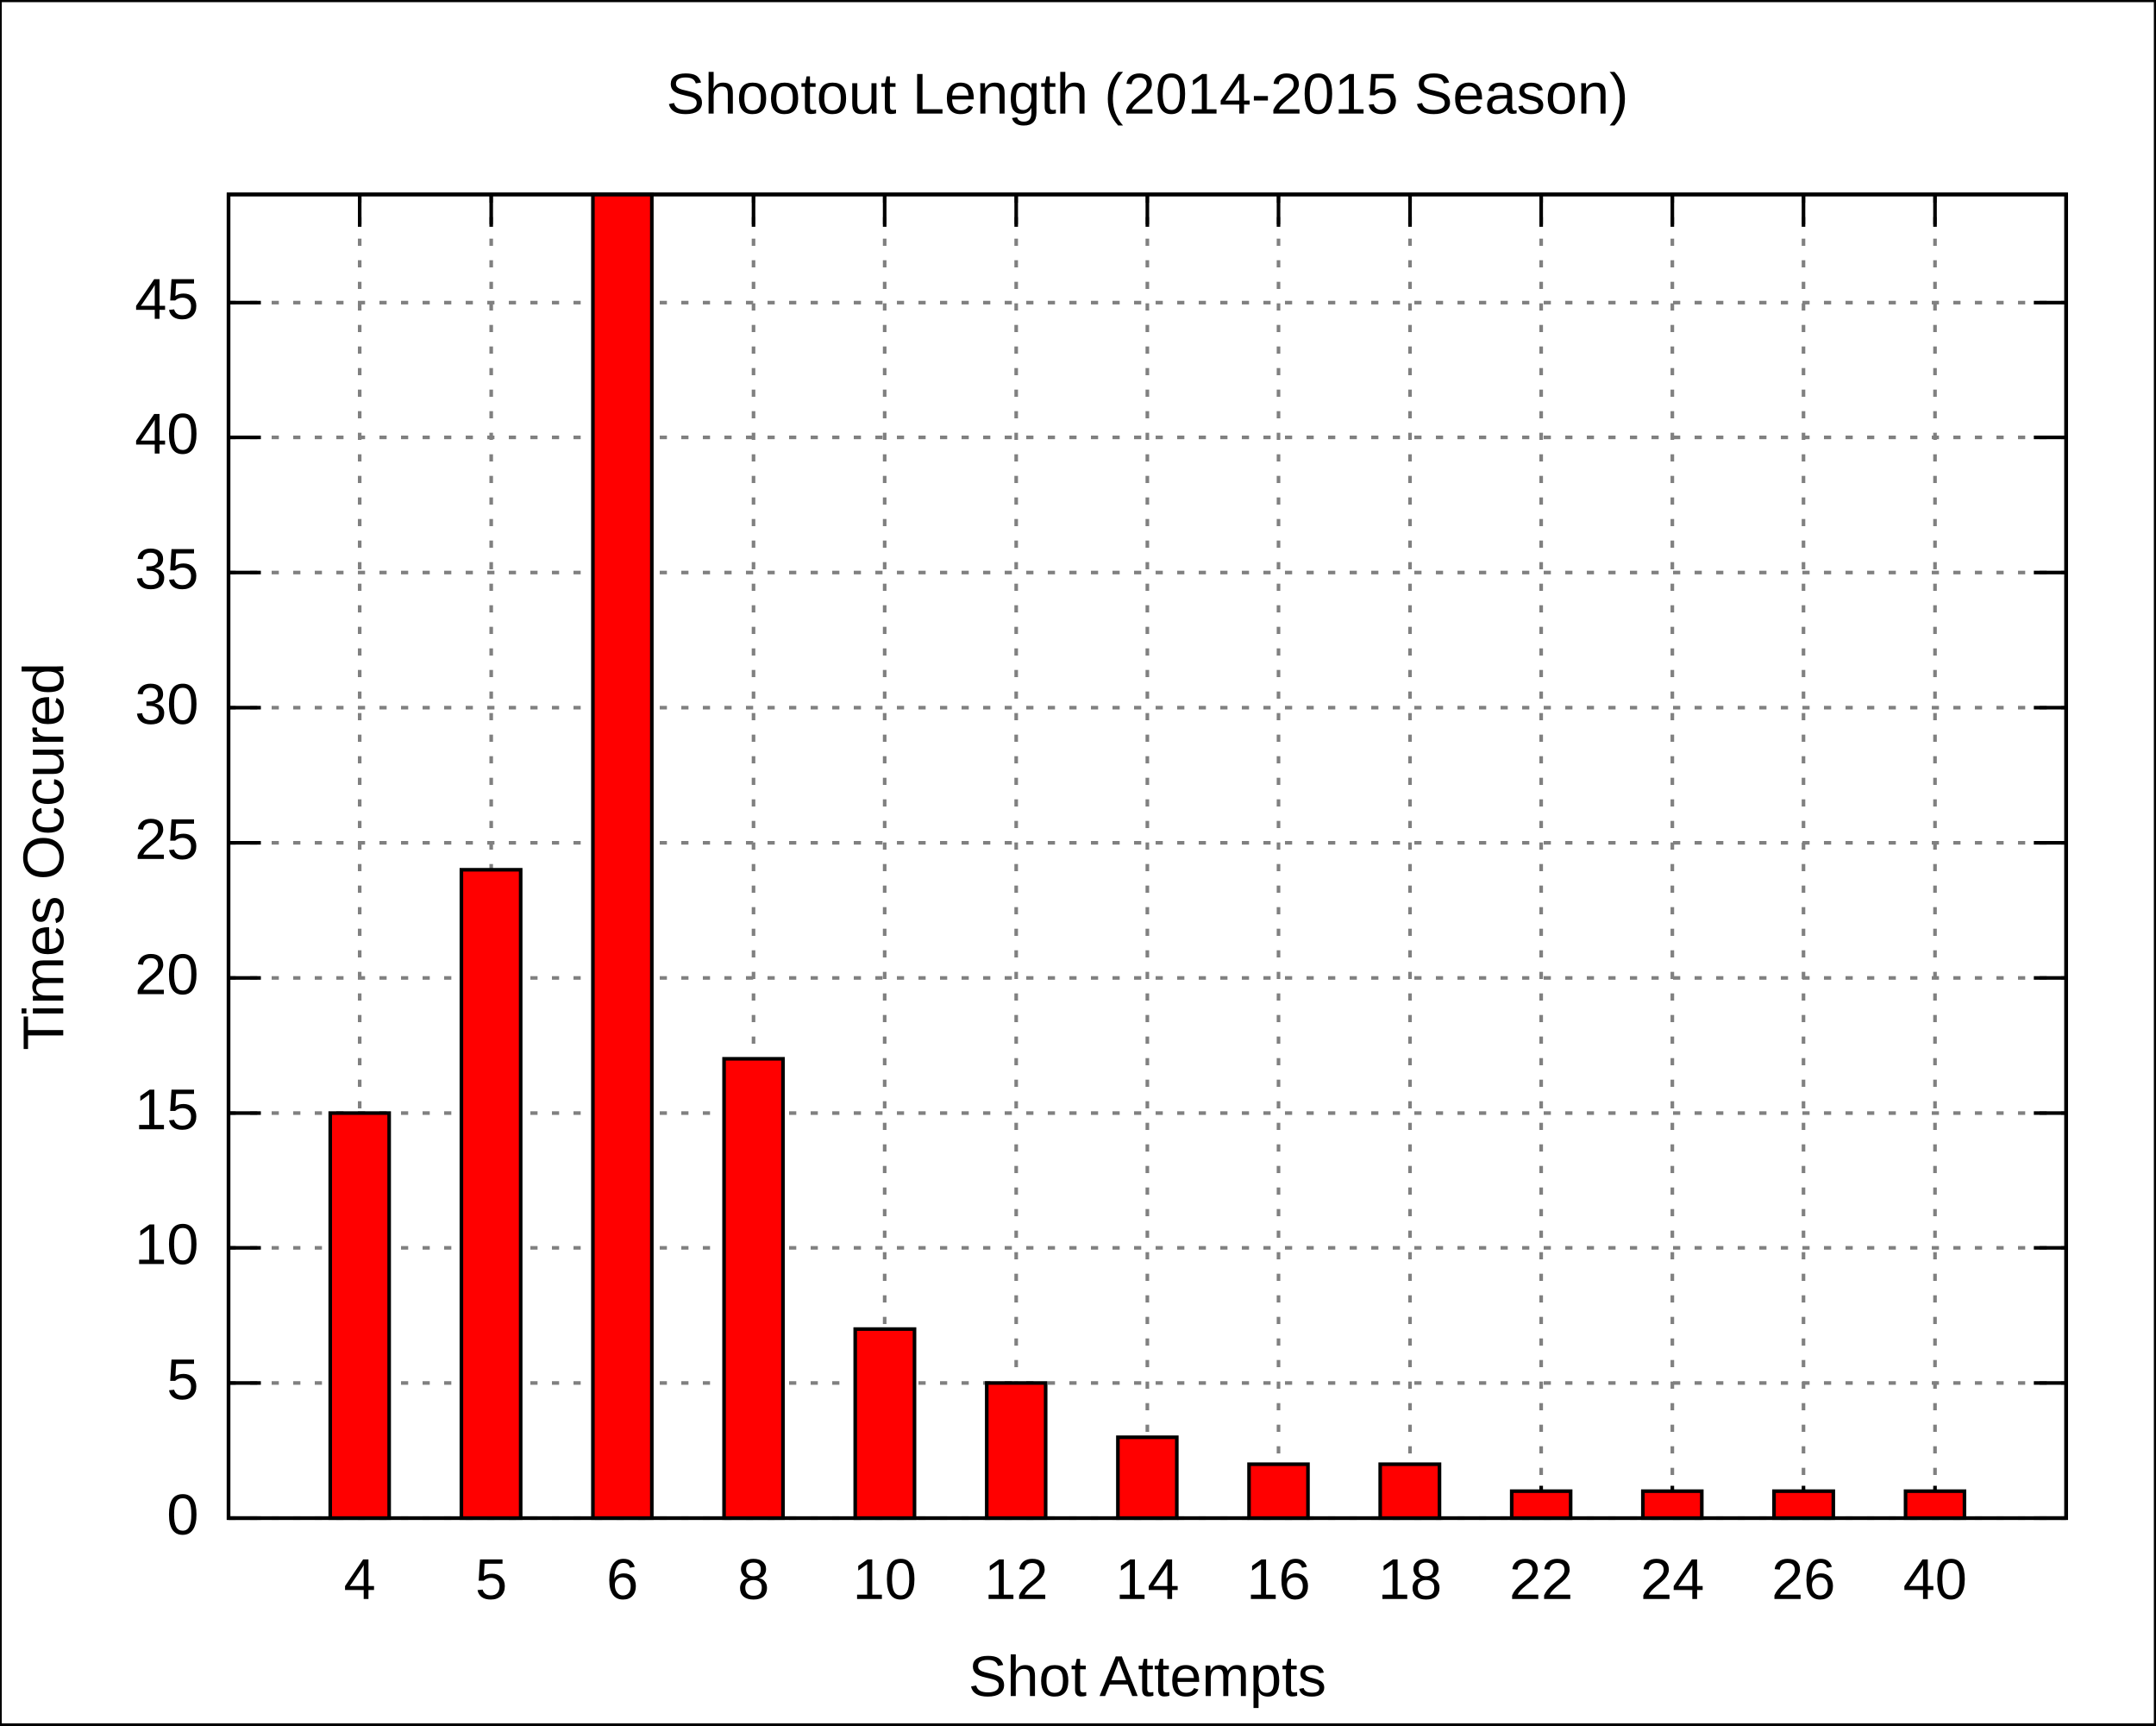
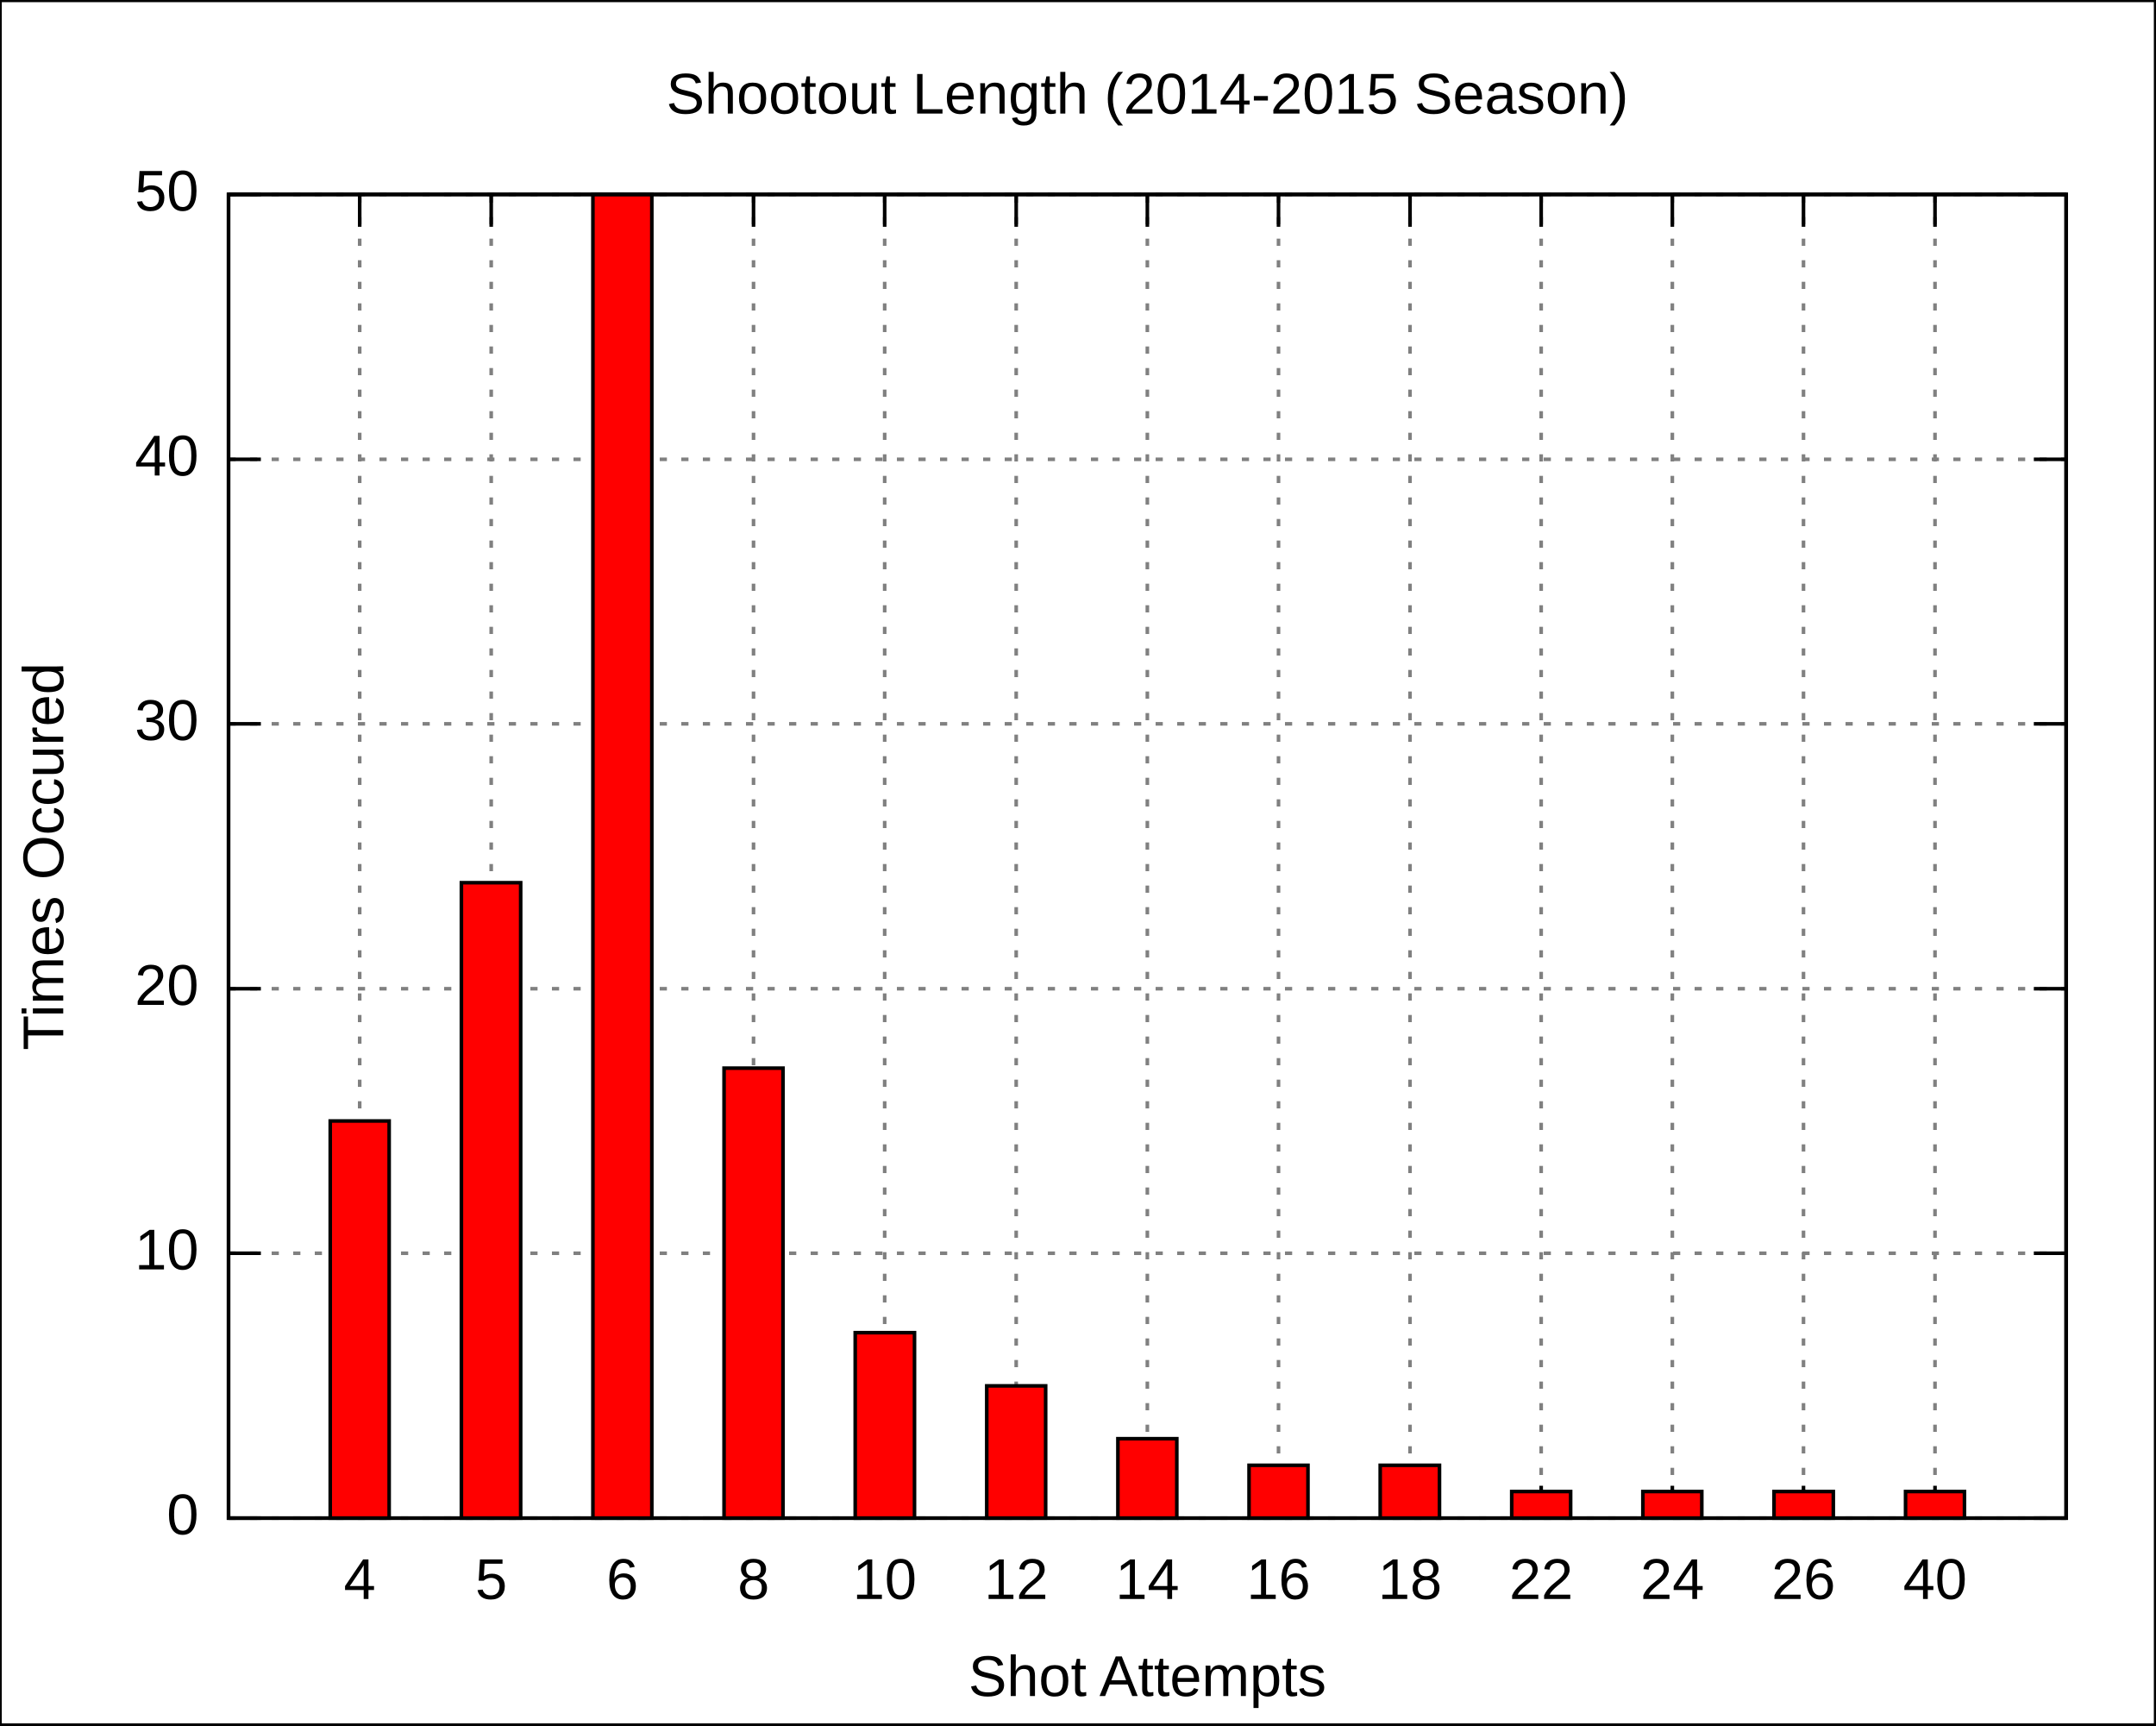
<svg xmlns="http://www.w3.org/2000/svg" xmlns:xlink="http://www.w3.org/1999/xlink" width="600" height="480" viewBox="0 0 600 480">
  <g id="gnuplot_canvas">
    <rect x="0" y="0" width="600" height="480" fill="none" />
    <defs>
      <circle id="gpDot" r="0.5" stroke-width="0.5" />
      <path id="gpPt0" stroke-width="0.222" stroke="currentColor" d="M-1,0 h2 M0,-1 v2" />
      <path id="gpPt1" stroke-width="0.222" stroke="currentColor" d="M-1,-1 L1,1 M1,-1 L-1,1" />
      <path id="gpPt2" stroke-width="0.222" stroke="currentColor" d="M-1,0 L1,0 M0,-1 L0,1 M-1,-1 L1,1 M-1,1 L1,-1" />
      <rect id="gpPt3" stroke-width="0.222" stroke="currentColor" x="-1" y="-1" width="2" height="2" />
      <rect id="gpPt4" stroke-width="0.222" stroke="currentColor" fill="currentColor" x="-1" y="-1" width="2" height="2" />
      <circle id="gpPt5" stroke-width="0.222" stroke="currentColor" cx="0" cy="0" r="1" />
      <use xlink:href="#gpPt5" id="gpPt6" fill="currentColor" stroke="none" />
      <path id="gpPt7" stroke-width="0.222" stroke="currentColor" d="M0,-1.33 L-1.33,0.67 L1.33,0.67 z" />
      <use xlink:href="#gpPt7" id="gpPt8" fill="currentColor" stroke="none" />
      <use xlink:href="#gpPt7" id="gpPt9" stroke="currentColor" transform="rotate(180)" />
      <use xlink:href="#gpPt9" id="gpPt10" fill="currentColor" stroke="none" />
      <use xlink:href="#gpPt3" id="gpPt11" stroke="currentColor" transform="rotate(45)" />
      <use xlink:href="#gpPt11" id="gpPt12" fill="currentColor" stroke="none" />
    </defs>
    <g style="fill:none; color:white; stroke:currentColor; stroke-width:1.00; stroke-linecap:butt; stroke-linejoin:miter">
</g>
    <g style="fill:none; color:black; stroke:currentColor; stroke-width:1.00; stroke-linecap:butt; stroke-linejoin:miter">
      <g style="stroke:none; shape-rendering:crispEdges">
        <polygon fill="rgb(255, 255, 255)" points="0.0,480.0 599.9,480.0 599.9,0.1 0.0,0.1 " />
      </g>
      <path stroke="black" d="M0.0,480.0 L0.0,0.1 L599.9,0.1 L599.9,480.0 L0.0,480.0  " />
    </g>
    <g style="fill:none; color:gray; stroke:currentColor; stroke-width:1.00; stroke-linecap:butt; stroke-linejoin:miter">
      <path stroke="gray" stroke-dasharray=" 2,4" class="gridline" d="M63.6,422.4 L575.0,422.4  " />
    </g>
    <g style="fill:none; color:black; stroke:currentColor; stroke-width:1.00; stroke-linecap:butt; stroke-linejoin:miter">
      <path stroke="black" d="M63.6,422.4 L72.6,422.4 M575.0,422.4 L566.0,422.4  " />
      <g transform="translate(55.3,426.9)" style="stroke:none; fill:black; font-family:Arial; font-size:12.00pt; text-anchor:end">
        <text> 0</text>
      </g>
    </g>
    <g style="fill:none; color:gray; stroke:currentColor; stroke-width:1.00; stroke-linecap:butt; stroke-linejoin:miter">
-       <path stroke="gray" stroke-dasharray=" 2,4" class="gridline" d="M63.6,384.8 L575.0,384.8  " />
-     </g>
-     <g style="fill:none; color:black; stroke:currentColor; stroke-width:1.00; stroke-linecap:butt; stroke-linejoin:miter">
-       <path stroke="black" d="M63.6,384.8 L72.6,384.8 M575.0,384.8 L566.0,384.8  " />
-       <g transform="translate(55.3,389.3)" style="stroke:none; fill:black; font-family:Arial; font-size:12.00pt; text-anchor:end">
-         <text> 5</text>
-       </g>
-     </g>
-     <g style="fill:none; color:gray; stroke:currentColor; stroke-width:1.00; stroke-linecap:butt; stroke-linejoin:miter">
-       <path stroke="gray" stroke-dasharray=" 2,4" class="gridline" d="M63.6,347.2 L575.0,347.2  " />
-     </g>
-     <g style="fill:none; color:black; stroke:currentColor; stroke-width:1.00; stroke-linecap:butt; stroke-linejoin:miter">
-       <path stroke="black" d="M63.6,347.2 L72.6,347.2 M575.0,347.2 L566.0,347.2  " />
-       <g transform="translate(55.3,351.7)" style="stroke:none; fill:black; font-family:Arial; font-size:12.00pt; text-anchor:end">
+       <path stroke="gray" stroke-dasharray=" 2,4" class="gridline" d="M63.6,348.7 L575.0,348.7  " />
+     </g>
+     <g style="fill:none; color:black; stroke:currentColor; stroke-width:1.00; stroke-linecap:butt; stroke-linejoin:miter">
+       <path stroke="black" d="M63.6,348.7 L72.6,348.7 M575.0,348.7 L566.0,348.7  " />
+       <g transform="translate(55.3,353.2)" style="stroke:none; fill:black; font-family:Arial; font-size:12.00pt; text-anchor:end">
        <text> 10</text>
      </g>
    </g>
    <g style="fill:none; color:gray; stroke:currentColor; stroke-width:1.00; stroke-linecap:butt; stroke-linejoin:miter">
-       <path stroke="gray" stroke-dasharray=" 2,4" class="gridline" d="M63.6,309.7 L575.0,309.7  " />
-     </g>
-     <g style="fill:none; color:black; stroke:currentColor; stroke-width:1.00; stroke-linecap:butt; stroke-linejoin:miter">
-       <path stroke="black" d="M63.6,309.7 L72.6,309.7 M575.0,309.7 L566.0,309.7  " />
-       <g transform="translate(55.3,314.2)" style="stroke:none; fill:black; font-family:Arial; font-size:12.00pt; text-anchor:end">
-         <text> 15</text>
-       </g>
-     </g>
-     <g style="fill:none; color:gray; stroke:currentColor; stroke-width:1.00; stroke-linecap:butt; stroke-linejoin:miter">
-       <path stroke="gray" stroke-dasharray=" 2,4" class="gridline" d="M63.6,272.1 L575.0,272.1  " />
-     </g>
-     <g style="fill:none; color:black; stroke:currentColor; stroke-width:1.00; stroke-linecap:butt; stroke-linejoin:miter">
-       <path stroke="black" d="M63.6,272.1 L72.6,272.1 M575.0,272.1 L566.0,272.1  " />
-       <g transform="translate(55.3,276.6)" style="stroke:none; fill:black; font-family:Arial; font-size:12.00pt; text-anchor:end">
+       <path stroke="gray" stroke-dasharray=" 2,4" class="gridline" d="M63.6,275.1 L575.0,275.1  " />
+     </g>
+     <g style="fill:none; color:black; stroke:currentColor; stroke-width:1.00; stroke-linecap:butt; stroke-linejoin:miter">
+       <path stroke="black" d="M63.6,275.1 L72.6,275.1 M575.0,275.1 L566.0,275.1  " />
+       <g transform="translate(55.3,279.6)" style="stroke:none; fill:black; font-family:Arial; font-size:12.00pt; text-anchor:end">
        <text> 20</text>
      </g>
    </g>
    <g style="fill:none; color:gray; stroke:currentColor; stroke-width:1.00; stroke-linecap:butt; stroke-linejoin:miter">
-       <path stroke="gray" stroke-dasharray=" 2,4" class="gridline" d="M63.6,234.5 L575.0,234.5  " />
-     </g>
-     <g style="fill:none; color:black; stroke:currentColor; stroke-width:1.00; stroke-linecap:butt; stroke-linejoin:miter">
-       <path stroke="black" d="M63.6,234.5 L72.6,234.5 M575.0,234.5 L566.0,234.5  " />
-       <g transform="translate(55.3,239.0)" style="stroke:none; fill:black; font-family:Arial; font-size:12.00pt; text-anchor:end">
-         <text> 25</text>
-       </g>
-     </g>
-     <g style="fill:none; color:gray; stroke:currentColor; stroke-width:1.00; stroke-linecap:butt; stroke-linejoin:miter">
-       <path stroke="gray" stroke-dasharray=" 2,4" class="gridline" d="M63.6,196.9 L575.0,196.9  " />
-     </g>
-     <g style="fill:none; color:black; stroke:currentColor; stroke-width:1.00; stroke-linecap:butt; stroke-linejoin:miter">
-       <path stroke="black" d="M63.6,196.9 L72.6,196.9 M575.0,196.9 L566.0,196.9  " />
-       <g transform="translate(55.3,201.4)" style="stroke:none; fill:black; font-family:Arial; font-size:12.00pt; text-anchor:end">
+       <path stroke="gray" stroke-dasharray=" 2,4" class="gridline" d="M63.6,201.4 L575.0,201.4  " />
+     </g>
+     <g style="fill:none; color:black; stroke:currentColor; stroke-width:1.00; stroke-linecap:butt; stroke-linejoin:miter">
+       <path stroke="black" d="M63.6,201.4 L72.6,201.4 M575.0,201.4 L566.0,201.4  " />
+       <g transform="translate(55.3,205.9)" style="stroke:none; fill:black; font-family:Arial; font-size:12.00pt; text-anchor:end">
        <text> 30</text>
      </g>
    </g>
    <g style="fill:none; color:gray; stroke:currentColor; stroke-width:1.00; stroke-linecap:butt; stroke-linejoin:miter">
-       <path stroke="gray" stroke-dasharray=" 2,4" class="gridline" d="M63.6,159.3 L575.0,159.3  " />
-     </g>
-     <g style="fill:none; color:black; stroke:currentColor; stroke-width:1.00; stroke-linecap:butt; stroke-linejoin:miter">
-       <path stroke="black" d="M63.6,159.3 L72.6,159.3 M575.0,159.3 L566.0,159.3  " />
-       <g transform="translate(55.3,163.8)" style="stroke:none; fill:black; font-family:Arial; font-size:12.00pt; text-anchor:end">
-         <text> 35</text>
-       </g>
-     </g>
-     <g style="fill:none; color:gray; stroke:currentColor; stroke-width:1.00; stroke-linecap:butt; stroke-linejoin:miter">
-       <path stroke="gray" stroke-dasharray=" 2,4" class="gridline" d="M63.6,121.7 L575.0,121.7  " />
-     </g>
-     <g style="fill:none; color:black; stroke:currentColor; stroke-width:1.00; stroke-linecap:butt; stroke-linejoin:miter">
-       <path stroke="black" d="M63.6,121.7 L72.6,121.7 M575.0,121.7 L566.0,121.7  " />
-       <g transform="translate(55.3,126.2)" style="stroke:none; fill:black; font-family:Arial; font-size:12.00pt; text-anchor:end">
+       <path stroke="gray" stroke-dasharray=" 2,4" class="gridline" d="M63.6,127.8 L575.0,127.8  " />
+     </g>
+     <g style="fill:none; color:black; stroke:currentColor; stroke-width:1.00; stroke-linecap:butt; stroke-linejoin:miter">
+       <path stroke="black" d="M63.6,127.8 L72.6,127.8 M575.0,127.8 L566.0,127.8  " />
+       <g transform="translate(55.3,132.3)" style="stroke:none; fill:black; font-family:Arial; font-size:12.00pt; text-anchor:end">
        <text> 40</text>
      </g>
    </g>
    <g style="fill:none; color:gray; stroke:currentColor; stroke-width:1.00; stroke-linecap:butt; stroke-linejoin:miter">
-       <path stroke="gray" stroke-dasharray=" 2,4" class="gridline" d="M63.6,84.2 L575.0,84.2  " />
-     </g>
-     <g style="fill:none; color:black; stroke:currentColor; stroke-width:1.00; stroke-linecap:butt; stroke-linejoin:miter">
-       <path stroke="black" d="M63.6,84.2 L72.6,84.2 M575.0,84.2 L566.0,84.2  " />
-       <g transform="translate(55.3,88.7)" style="stroke:none; fill:black; font-family:Arial; font-size:12.00pt; text-anchor:end">
-         <text> 45</text>
+       <path stroke="gray" stroke-dasharray=" 2,4" class="gridline" d="M63.6,54.1 L575.0,54.1  " />
+     </g>
+     <g style="fill:none; color:black; stroke:currentColor; stroke-width:1.00; stroke-linecap:butt; stroke-linejoin:miter">
+       <path stroke="black" d="M63.6,54.1 L72.6,54.1 M575.0,54.1 L566.0,54.1  " />
+       <g transform="translate(55.3,58.6)" style="stroke:none; fill:black; font-family:Arial; font-size:12.00pt; text-anchor:end">
+         <text> 50</text>
      </g>
    </g>
    <g style="fill:none; color:gray; stroke:currentColor; stroke-width:1.00; stroke-linecap:butt; stroke-linejoin:miter">
      <path stroke="gray" stroke-dasharray=" 2,4" class="gridline" d="M100.1,422.4 L100.1,54.1  " />
    </g>
    <g style="fill:none; color:black; stroke:currentColor; stroke-width:1.00; stroke-linecap:butt; stroke-linejoin:miter">
      <path stroke="black" d="M100.1,422.4 L100.1,413.4 M100.1,54.1 L100.1,63.1  " />
      <g transform="translate(100.1,444.9)" style="stroke:none; fill:black; font-family:Arial; font-size:12.00pt; text-anchor:middle">
        <text>4</text>
      </g>
    </g>
    <g style="fill:none; color:gray; stroke:currentColor; stroke-width:1.00; stroke-linecap:butt; stroke-linejoin:miter">
      <path stroke="gray" stroke-dasharray=" 2,4" class="gridline" d="M136.7,422.4 L136.7,54.1  " />
    </g>
    <g style="fill:none; color:black; stroke:currentColor; stroke-width:1.00; stroke-linecap:butt; stroke-linejoin:miter">
      <path stroke="black" d="M136.7,422.4 L136.7,413.4 M136.7,54.1 L136.7,63.1  " />
      <g transform="translate(136.7,444.9)" style="stroke:none; fill:black; font-family:Arial; font-size:12.00pt; text-anchor:middle">
        <text>5</text>
      </g>
    </g>
    <g style="fill:none; color:gray; stroke:currentColor; stroke-width:1.00; stroke-linecap:butt; stroke-linejoin:miter">
      <path stroke="gray" stroke-dasharray=" 2,4" class="gridline" d="M173.2,422.4 L173.2,54.1  " />
    </g>
    <g style="fill:none; color:black; stroke:currentColor; stroke-width:1.00; stroke-linecap:butt; stroke-linejoin:miter">
      <path stroke="black" d="M173.2,422.4 L173.2,413.4 M173.2,54.1 L173.2,63.1  " />
      <g transform="translate(173.2,444.9)" style="stroke:none; fill:black; font-family:Arial; font-size:12.00pt; text-anchor:middle">
        <text>6</text>
      </g>
    </g>
    <g style="fill:none; color:gray; stroke:currentColor; stroke-width:1.00; stroke-linecap:butt; stroke-linejoin:miter">
      <path stroke="gray" stroke-dasharray=" 2,4" class="gridline" d="M209.7,422.4 L209.7,54.1  " />
    </g>
    <g style="fill:none; color:black; stroke:currentColor; stroke-width:1.00; stroke-linecap:butt; stroke-linejoin:miter">
      <path stroke="black" d="M209.7,422.4 L209.7,413.4 M209.7,54.1 L209.7,63.1  " />
      <g transform="translate(209.7,444.9)" style="stroke:none; fill:black; font-family:Arial; font-size:12.00pt; text-anchor:middle">
        <text>8</text>
      </g>
    </g>
    <g style="fill:none; color:gray; stroke:currentColor; stroke-width:1.00; stroke-linecap:butt; stroke-linejoin:miter">
      <path stroke="gray" stroke-dasharray=" 2,4" class="gridline" d="M246.2,422.4 L246.2,54.1  " />
    </g>
    <g style="fill:none; color:black; stroke:currentColor; stroke-width:1.00; stroke-linecap:butt; stroke-linejoin:miter">
      <path stroke="black" d="M246.2,422.4 L246.2,413.4 M246.2,54.1 L246.2,63.1  " />
      <g transform="translate(246.2,444.9)" style="stroke:none; fill:black; font-family:Arial; font-size:12.00pt; text-anchor:middle">
        <text>10</text>
      </g>
    </g>
    <g style="fill:none; color:gray; stroke:currentColor; stroke-width:1.00; stroke-linecap:butt; stroke-linejoin:miter">
      <path stroke="gray" stroke-dasharray=" 2,4" class="gridline" d="M282.8,422.4 L282.8,54.1  " />
    </g>
    <g style="fill:none; color:black; stroke:currentColor; stroke-width:1.00; stroke-linecap:butt; stroke-linejoin:miter">
      <path stroke="black" d="M282.8,422.4 L282.8,413.4 M282.8,54.1 L282.8,63.1  " />
      <g transform="translate(282.8,444.9)" style="stroke:none; fill:black; font-family:Arial; font-size:12.00pt; text-anchor:middle">
        <text>12</text>
      </g>
    </g>
    <g style="fill:none; color:gray; stroke:currentColor; stroke-width:1.00; stroke-linecap:butt; stroke-linejoin:miter">
      <path stroke="gray" stroke-dasharray=" 2,4" class="gridline" d="M319.3,422.4 L319.3,54.1  " />
    </g>
    <g style="fill:none; color:black; stroke:currentColor; stroke-width:1.00; stroke-linecap:butt; stroke-linejoin:miter">
      <path stroke="black" d="M319.3,422.4 L319.3,413.4 M319.3,54.1 L319.3,63.1  " />
      <g transform="translate(319.3,444.9)" style="stroke:none; fill:black; font-family:Arial; font-size:12.00pt; text-anchor:middle">
        <text>14</text>
      </g>
    </g>
    <g style="fill:none; color:gray; stroke:currentColor; stroke-width:1.00; stroke-linecap:butt; stroke-linejoin:miter">
      <path stroke="gray" stroke-dasharray=" 2,4" class="gridline" d="M355.8,422.4 L355.8,54.1  " />
    </g>
    <g style="fill:none; color:black; stroke:currentColor; stroke-width:1.00; stroke-linecap:butt; stroke-linejoin:miter">
      <path stroke="black" d="M355.8,422.4 L355.8,413.4 M355.8,54.1 L355.8,63.1  " />
      <g transform="translate(355.8,444.9)" style="stroke:none; fill:black; font-family:Arial; font-size:12.00pt; text-anchor:middle">
        <text>16</text>
      </g>
    </g>
    <g style="fill:none; color:gray; stroke:currentColor; stroke-width:1.00; stroke-linecap:butt; stroke-linejoin:miter">
      <path stroke="gray" stroke-dasharray=" 2,4" class="gridline" d="M392.4,422.4 L392.4,54.1  " />
    </g>
    <g style="fill:none; color:black; stroke:currentColor; stroke-width:1.00; stroke-linecap:butt; stroke-linejoin:miter">
      <path stroke="black" d="M392.4,422.4 L392.4,413.4 M392.4,54.1 L392.4,63.1  " />
      <g transform="translate(392.4,444.9)" style="stroke:none; fill:black; font-family:Arial; font-size:12.00pt; text-anchor:middle">
        <text>18</text>
      </g>
    </g>
    <g style="fill:none; color:gray; stroke:currentColor; stroke-width:1.00; stroke-linecap:butt; stroke-linejoin:miter">
      <path stroke="gray" stroke-dasharray=" 2,4" class="gridline" d="M428.9,422.4 L428.9,54.1  " />
    </g>
    <g style="fill:none; color:black; stroke:currentColor; stroke-width:1.00; stroke-linecap:butt; stroke-linejoin:miter">
      <path stroke="black" d="M428.9,422.4 L428.9,413.4 M428.9,54.1 L428.9,63.1  " />
      <g transform="translate(428.9,444.9)" style="stroke:none; fill:black; font-family:Arial; font-size:12.00pt; text-anchor:middle">
        <text>22</text>
      </g>
    </g>
    <g style="fill:none; color:gray; stroke:currentColor; stroke-width:1.00; stroke-linecap:butt; stroke-linejoin:miter">
      <path stroke="gray" stroke-dasharray=" 2,4" class="gridline" d="M465.4,422.4 L465.4,54.1  " />
    </g>
    <g style="fill:none; color:black; stroke:currentColor; stroke-width:1.00; stroke-linecap:butt; stroke-linejoin:miter">
      <path stroke="black" d="M465.4,422.4 L465.4,413.4 M465.4,54.1 L465.4,63.1  " />
      <g transform="translate(465.4,444.9)" style="stroke:none; fill:black; font-family:Arial; font-size:12.00pt; text-anchor:middle">
        <text>24</text>
      </g>
    </g>
    <g style="fill:none; color:gray; stroke:currentColor; stroke-width:1.00; stroke-linecap:butt; stroke-linejoin:miter">
      <path stroke="gray" stroke-dasharray=" 2,4" class="gridline" d="M501.9,422.4 L501.9,54.1  " />
    </g>
    <g style="fill:none; color:black; stroke:currentColor; stroke-width:1.00; stroke-linecap:butt; stroke-linejoin:miter">
      <path stroke="black" d="M501.9,422.4 L501.9,413.4 M501.9,54.1 L501.9,63.1  " />
      <g transform="translate(501.9,444.9)" style="stroke:none; fill:black; font-family:Arial; font-size:12.00pt; text-anchor:middle">
        <text>26</text>
      </g>
    </g>
    <g style="fill:none; color:gray; stroke:currentColor; stroke-width:1.00; stroke-linecap:butt; stroke-linejoin:miter">
      <path stroke="gray" stroke-dasharray=" 2,4" class="gridline" d="M538.5,422.4 L538.5,54.1  " />
    </g>
    <g style="fill:none; color:black; stroke:currentColor; stroke-width:1.00; stroke-linecap:butt; stroke-linejoin:miter">
      <path stroke="black" d="M538.5,422.4 L538.5,413.4 M538.5,54.1 L538.5,63.1  " />
      <g transform="translate(538.5,444.9)" style="stroke:none; fill:black; font-family:Arial; font-size:12.00pt; text-anchor:middle">
        <text>40</text>
      </g>
      <path stroke="black" d="M63.6,54.1 L63.6,422.4 L575.0,422.4 L575.0,54.1 L63.6,54.1 Z  " />
      <g transform="translate(17.6,238.3) rotate(270)" style="stroke:none; fill:black; font-family:Arial; font-size:12.00pt; text-anchor:middle">
        <text>Times Occured</text>
      </g>
      <g transform="translate(319.3,471.9)" style="stroke:none; fill:black; font-family:Arial; font-size:12.00pt; text-anchor:middle">
        <text>Shot Attempts</text>
      </g>
      <g transform="translate(319.3,31.6)" style="stroke:none; fill:black; font-family:Arial; font-size:12.00pt; text-anchor:middle">
        <text>Shootout Length (2014-2015 Season)</text>
      </g>
    </g>
    <g id="gnuplot_plot_1">
      <g style="fill:none; color:red; stroke:currentColor; stroke-width:1.00; stroke-linecap:butt; stroke-linejoin:miter">
        <g style="stroke:none; shape-rendering:crispEdges">
-           <polygon fill="red" points="91.9,422.4 108.4,422.4 108.4,309.6 91.9,309.6 " />
-         </g>
-         <path stroke="black" d="M91.9,422.4 L91.9,309.7 L108.3,309.7 L108.3,422.4 L91.9,422.4 Z  " />
-         <g style="stroke:none; shape-rendering:crispEdges">
-           <polygon fill="currentColor" points="128.4,422.4 145.0,422.4 145.0,241.9 128.4,241.9 " />
-         </g>
-         <path stroke="black" d="M128.4,422.4 L128.4,242.0 L144.9,242.0 L144.9,422.4 L128.4,422.4 Z  " />
+           <polygon fill="red" points="91.9,422.4 108.4,422.4 108.4,311.8 91.9,311.8 " />
+         </g>
+         <path stroke="black" d="M91.9,422.4 L91.9,311.9 L108.3,311.9 L108.3,422.4 L91.9,422.4 Z  " />
+         <g style="stroke:none; shape-rendering:crispEdges">
+           <polygon fill="currentColor" points="128.4,422.4 145.0,422.4 145.0,245.5 128.4,245.5 " />
+         </g>
+         <path stroke="black" d="M128.4,422.4 L128.4,245.6 L144.9,245.6 L144.9,422.4 L128.4,422.4 Z  " />
        <g style="stroke:none; shape-rendering:crispEdges">
          <polygon fill="currentColor" points="165.0,422.4 181.5,422.4 181.5,54.0 165.0,54.0 " />
        </g>
        <path stroke="black" d="M165.0,422.4 L165.0,54.1 L181.4,54.1 L181.4,422.4 L165.0,422.4 Z  " />
        <g style="stroke:none; shape-rendering:crispEdges">
-           <polygon fill="currentColor" points="201.5,422.4 218.0,422.4 218.0,294.5 201.5,294.5 " />
-         </g>
-         <path stroke="black" d="M201.5,422.4 L201.5,294.6 L217.9,294.6 L217.9,422.4 L201.5,422.4 Z  " />
-         <g style="stroke:none; shape-rendering:crispEdges">
-           <polygon fill="currentColor" points="238.0,422.4 254.6,422.4 254.6,369.7 238.0,369.7 " />
-         </g>
-         <path stroke="black" d="M238.0,422.4 L238.0,369.8 L254.5,369.8 L254.5,422.4 L238.0,422.4 Z  " />
-         <g style="stroke:none; shape-rendering:crispEdges">
-           <polygon fill="currentColor" points="274.6,422.4 291.1,422.4 291.1,384.7 274.6,384.7 " />
-         </g>
-         <path stroke="black" d="M274.6,422.4 L274.6,384.8 L291.0,384.8 L291.0,422.4 L274.6,422.4 Z  " />
-         <g style="stroke:none; shape-rendering:crispEdges">
-           <polygon fill="currentColor" points="311.1,422.4 327.6,422.4 327.6,399.8 311.1,399.8 " />
-         </g>
-         <path stroke="black" d="M311.1,422.4 L311.1,399.9 L327.5,399.9 L327.5,422.4 L311.1,422.4 Z  " />
-         <g style="stroke:none; shape-rendering:crispEdges">
-           <polygon fill="currentColor" points="347.6,422.4 364.1,422.4 364.1,407.3 347.6,407.3 " />
-         </g>
-         <path stroke="black" d="M347.6,422.4 L347.6,407.4 L364.0,407.4 L364.0,422.4 L347.6,422.4 Z  " />
-         <g style="stroke:none; shape-rendering:crispEdges">
-           <polygon fill="currentColor" points="384.1,422.4 400.7,422.4 400.7,407.3 384.1,407.3 " />
-         </g>
-         <path stroke="black" d="M384.1,422.4 L384.1,407.4 L400.6,407.4 L400.6,422.4 L384.1,422.4 Z  " />
-         <g style="stroke:none; shape-rendering:crispEdges">
-           <polygon fill="currentColor" points="420.7,422.4 437.2,422.4 437.2,414.8 420.7,414.8 " />
-         </g>
-         <path stroke="black" d="M420.7,422.4 L420.7,414.9 L437.1,414.9 L437.1,422.4 L420.7,422.4 Z  " />
-         <g style="stroke:none; shape-rendering:crispEdges">
-           <polygon fill="currentColor" points="457.2,422.4 473.7,422.4 473.7,414.8 457.2,414.8 " />
-         </g>
-         <path stroke="black" d="M457.2,422.4 L457.2,414.9 L473.6,414.9 L473.6,422.4 L457.2,422.4 Z  " />
-         <g style="stroke:none; shape-rendering:crispEdges">
-           <polygon fill="currentColor" points="493.7,422.4 510.3,422.4 510.3,414.8 493.7,414.8 " />
-         </g>
-         <path stroke="black" d="M493.7,422.4 L493.7,414.9 L510.2,414.9 L510.2,422.4 L493.7,422.4 Z  " />
-         <g style="stroke:none; shape-rendering:crispEdges">
-           <polygon fill="currentColor" points="530.3,422.4 546.8,422.4 546.8,414.8 530.3,414.8 " />
-         </g>
-         <path stroke="black" d="M530.3,422.4 L530.3,414.9 L546.7,414.9 L546.7,422.4 L530.3,422.4 Z  " />
+           <polygon fill="currentColor" points="201.5,422.4 218.0,422.4 218.0,297.1 201.5,297.1 " />
+         </g>
+         <path stroke="black" d="M201.5,422.4 L201.5,297.2 L217.9,297.2 L217.9,422.4 L201.5,422.4 Z  " />
+         <g style="stroke:none; shape-rendering:crispEdges">
+           <polygon fill="currentColor" points="238.0,422.4 254.6,422.4 254.6,370.7 238.0,370.7 " />
+         </g>
+         <path stroke="black" d="M238.0,422.4 L238.0,370.8 L254.5,370.8 L254.5,422.4 L238.0,422.4 Z  " />
+         <g style="stroke:none; shape-rendering:crispEdges">
+           <polygon fill="currentColor" points="274.6,422.4 291.1,422.4 291.1,385.5 274.6,385.5 " />
+         </g>
+         <path stroke="black" d="M274.6,422.4 L274.6,385.6 L291.0,385.6 L291.0,422.4 L274.6,422.4 Z  " />
+         <g style="stroke:none; shape-rendering:crispEdges">
+           <polygon fill="currentColor" points="311.1,422.4 327.6,422.4 327.6,400.2 311.1,400.2 " />
+         </g>
+         <path stroke="black" d="M311.1,422.4 L311.1,400.3 L327.5,400.3 L327.5,422.4 L311.1,422.4 Z  " />
+         <g style="stroke:none; shape-rendering:crispEdges">
+           <polygon fill="currentColor" points="347.6,422.4 364.1,422.4 364.1,407.6 347.6,407.6 " />
+         </g>
+         <path stroke="black" d="M347.6,422.4 L347.6,407.7 L364.0,407.7 L364.0,422.4 L347.6,422.4 Z  " />
+         <g style="stroke:none; shape-rendering:crispEdges">
+           <polygon fill="currentColor" points="384.1,422.4 400.7,422.4 400.7,407.6 384.1,407.6 " />
+         </g>
+         <path stroke="black" d="M384.1,422.4 L384.1,407.7 L400.6,407.7 L400.6,422.4 L384.1,422.4 Z  " />
+         <g style="stroke:none; shape-rendering:crispEdges">
+           <polygon fill="currentColor" points="420.7,422.4 437.2,422.4 437.2,414.9 420.7,414.9 " />
+         </g>
+         <path stroke="black" d="M420.7,422.4 L420.7,415.0 L437.1,415.0 L437.1,422.4 L420.7,422.4 Z  " />
+         <g style="stroke:none; shape-rendering:crispEdges">
+           <polygon fill="currentColor" points="457.2,422.4 473.7,422.4 473.7,414.9 457.2,414.9 " />
+         </g>
+         <path stroke="black" d="M457.2,422.4 L457.2,415.0 L473.6,415.0 L473.6,422.4 L457.2,422.4 Z  " />
+         <g style="stroke:none; shape-rendering:crispEdges">
+           <polygon fill="currentColor" points="493.7,422.4 510.3,422.4 510.3,414.9 493.7,414.9 " />
+         </g>
+         <path stroke="black" d="M493.7,422.4 L493.7,415.0 L510.2,415.0 L510.2,422.4 L493.7,422.4 Z  " />
+         <g style="stroke:none; shape-rendering:crispEdges">
+           <polygon fill="currentColor" points="530.3,422.4 546.8,422.4 546.8,414.9 530.3,414.9 " />
+         </g>
+         <path stroke="black" d="M530.3,422.4 L530.3,415.0 L546.7,415.0 L546.7,422.4 L530.3,422.4 Z  " />
      </g>
    </g>
    <g style="fill:none; color:black; stroke:currentColor; stroke-width:1.00; stroke-linecap:butt; stroke-linejoin:miter">
      <path stroke="black" d="M63.6,54.1 L63.6,422.4 L575.0,422.4 L575.0,54.1 L63.6,54.1 Z  " />
    </g>
  </g>
</svg>
